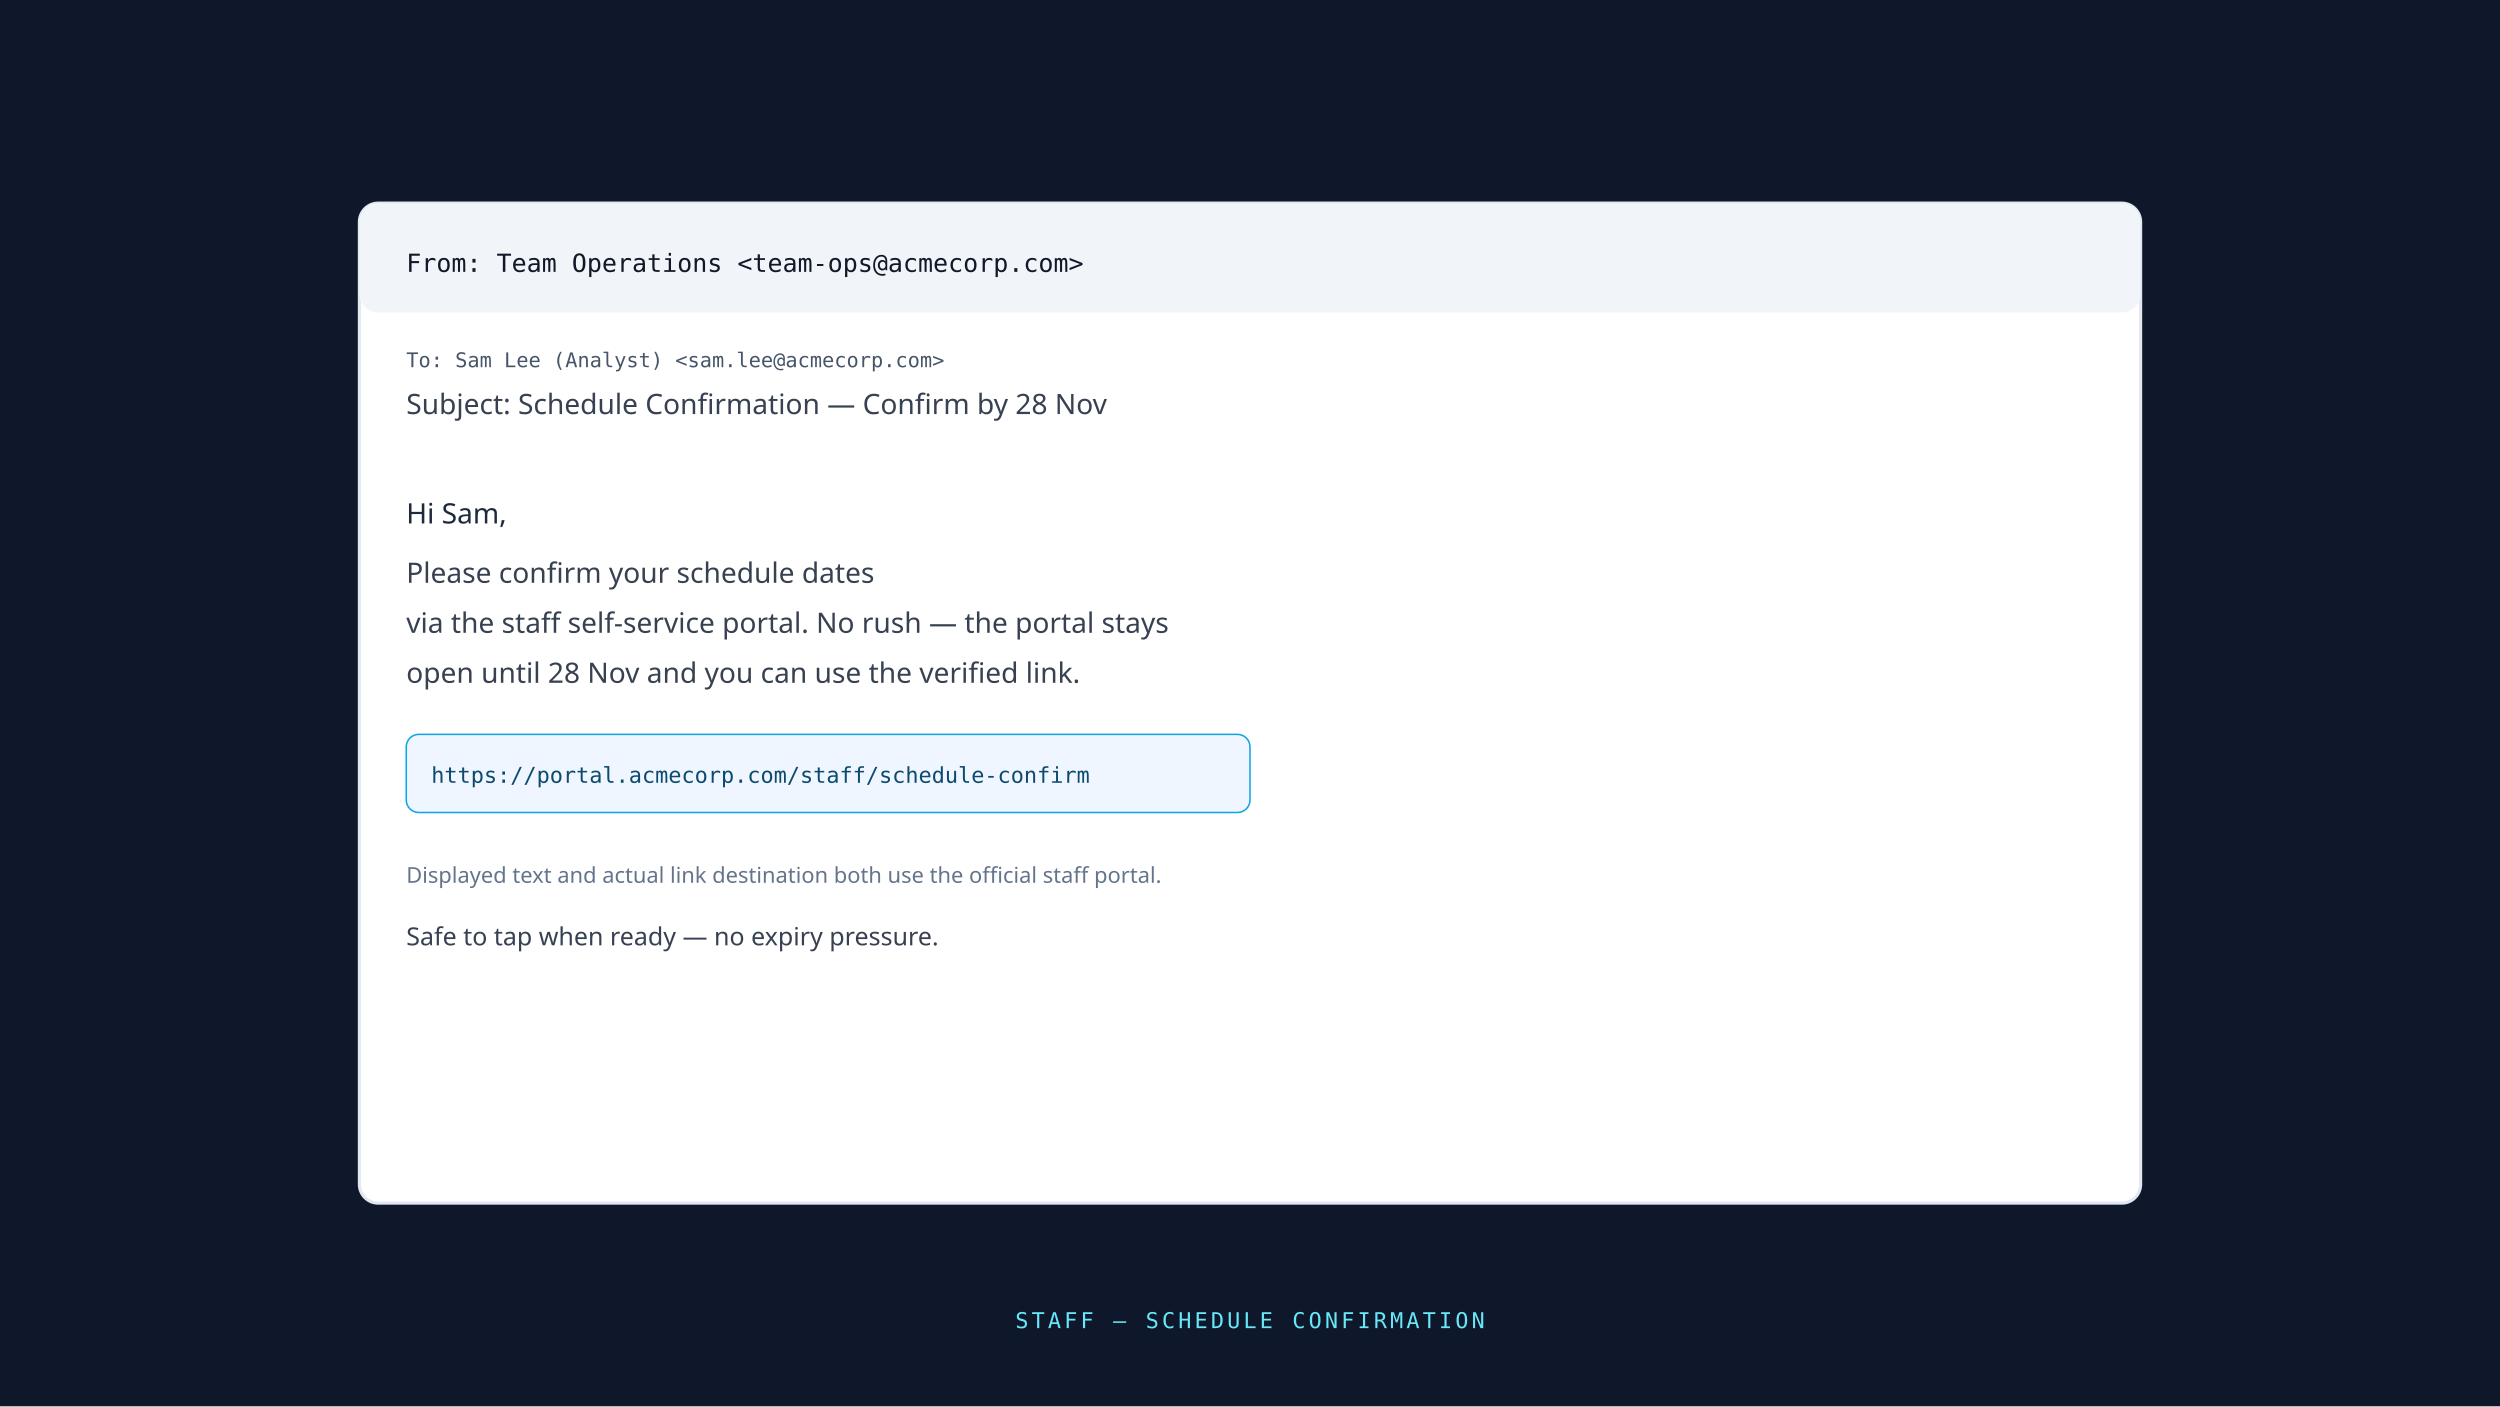
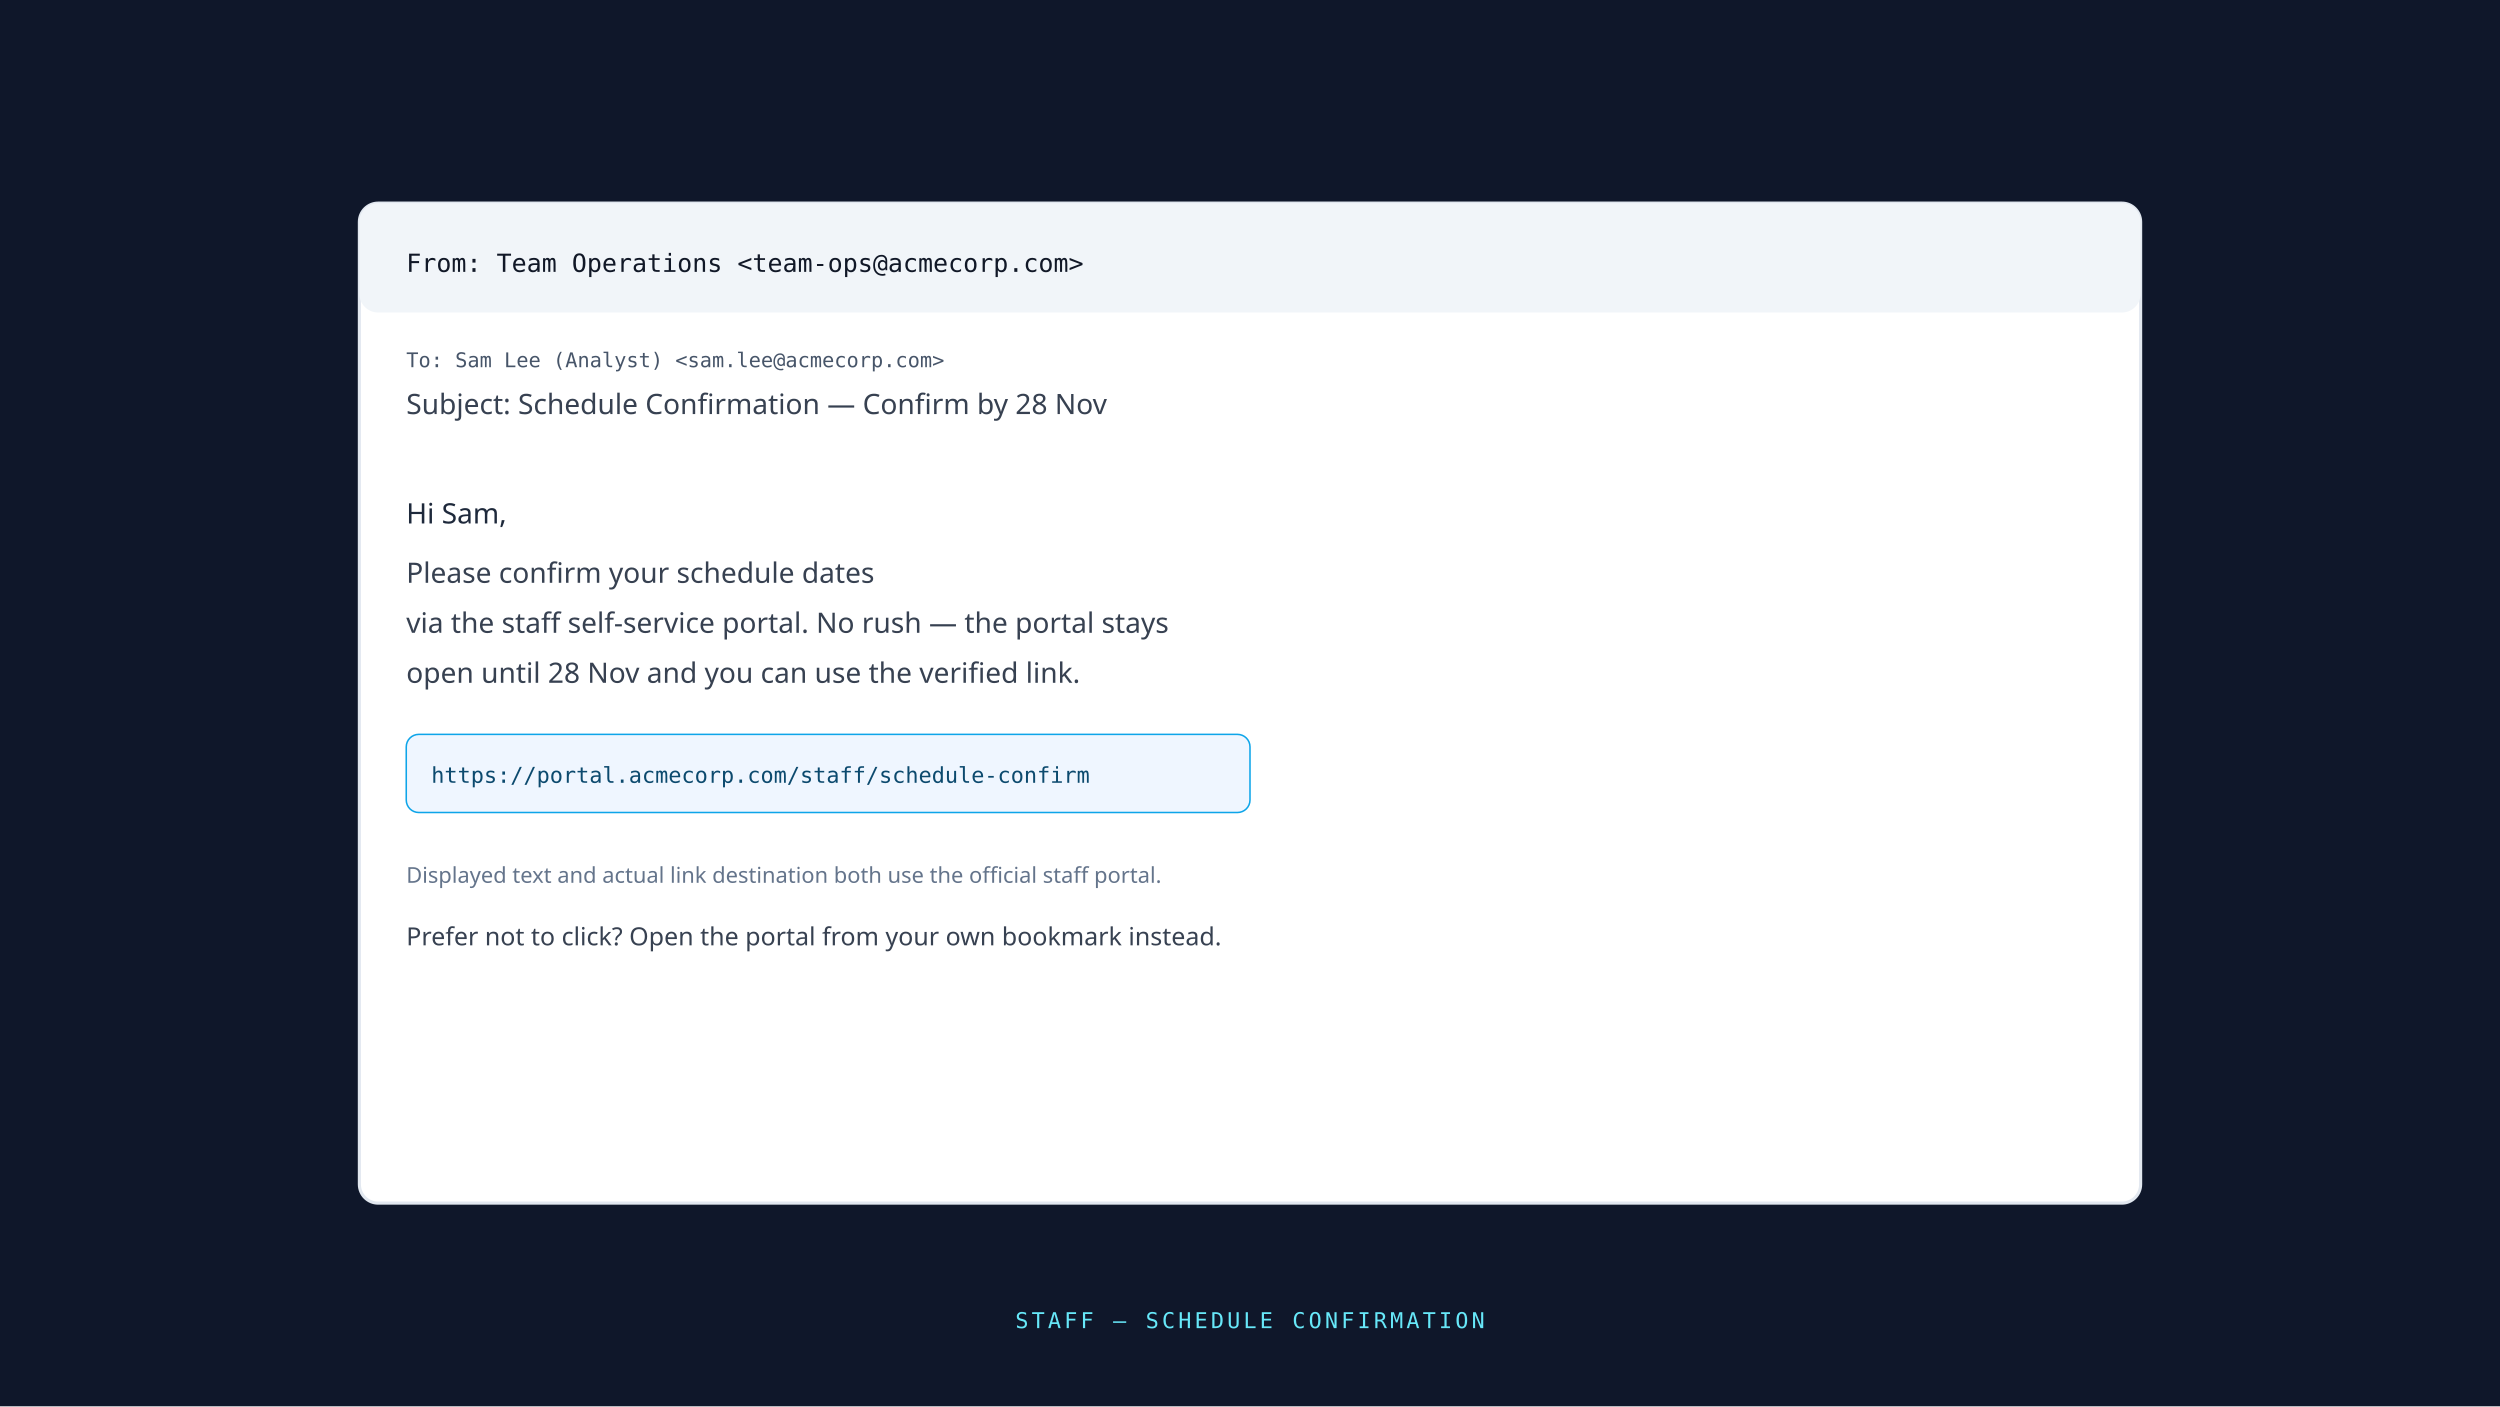
<svg xmlns="http://www.w3.org/2000/svg" viewBox="0 0 1600 900">
  <rect width="1600" height="900" fill="#0f172a" />
  <rect x="230" y="130" width="1140" height="640" rx="12" fill="#fff" stroke="#e2e8f0" stroke-width="2" />
  <rect x="230" y="130" width="1140" height="70" rx="12" fill="#f1f5f9" />
  <text x="260" y="174" font-family="Space Mono, monospace" font-size="16" fill="#111827">From: Team Operations &lt;team-ops@acmecorp.com&gt;</text>
  <text x="260" y="235" font-family="Space Mono, monospace" font-size="13" fill="#475569">To: Sam Lee (Analyst) &lt;sam.lee@acmecorp.com&gt;</text>
  <text x="260" y="265" font-family="Barlow, sans-serif" font-size="18" fill="#374151">Subject: Schedule Confirmation — Confirm by 28 Nov</text>
  <text x="260" y="335" font-family="Barlow, sans-serif" font-size="18" fill="#1e293b">Hi Sam,</text>
  <text x="260" y="373" font-family="Barlow, sans-serif" font-size="18" fill="#374151">Please confirm your schedule dates</text>
  <text x="260" y="405" font-family="Barlow, sans-serif" font-size="18" fill="#374151">via the staff self-service portal. No rush — the portal stays</text>
  <text x="260" y="437" font-family="Barlow, sans-serif" font-size="18" fill="#374151">open until 28 Nov and you can use the verified link.</text>
  <g transform="translate(260,470)">
    <rect x="0" y="0" width="540" height="50" rx="8" fill="#eff6ff" stroke="#0ea5e9" />
    <text x="16" y="31" font-family="Space Mono, monospace" font-size="14" fill="#0c4a6e">https://portal.acmecorp.com/staff/schedule-confirm</text>
  </g>
  <text x="260" y="565" font-family="Barlow, sans-serif" font-size="14" fill="#64748b">Displayed text and actual link destination both use the official staff portal.</text>
-   <text x="260" y="605" font-family="Barlow, sans-serif" font-size="16" fill="#374151">Safe to tap when ready — no expiry pressure.</text>
+   <text x="260" y="605" font-family="Barlow, sans-serif" font-size="16" fill="#374151">Prefer not to click? Open the portal from your own bookmark instead.</text>
  <text x="800" y="850" font-family="Space Mono, monospace" font-size="14" fill="#67e8f9" text-anchor="middle" letter-spacing="2">STAFF — SCHEDULE CONFIRMATION</text>
</svg>
